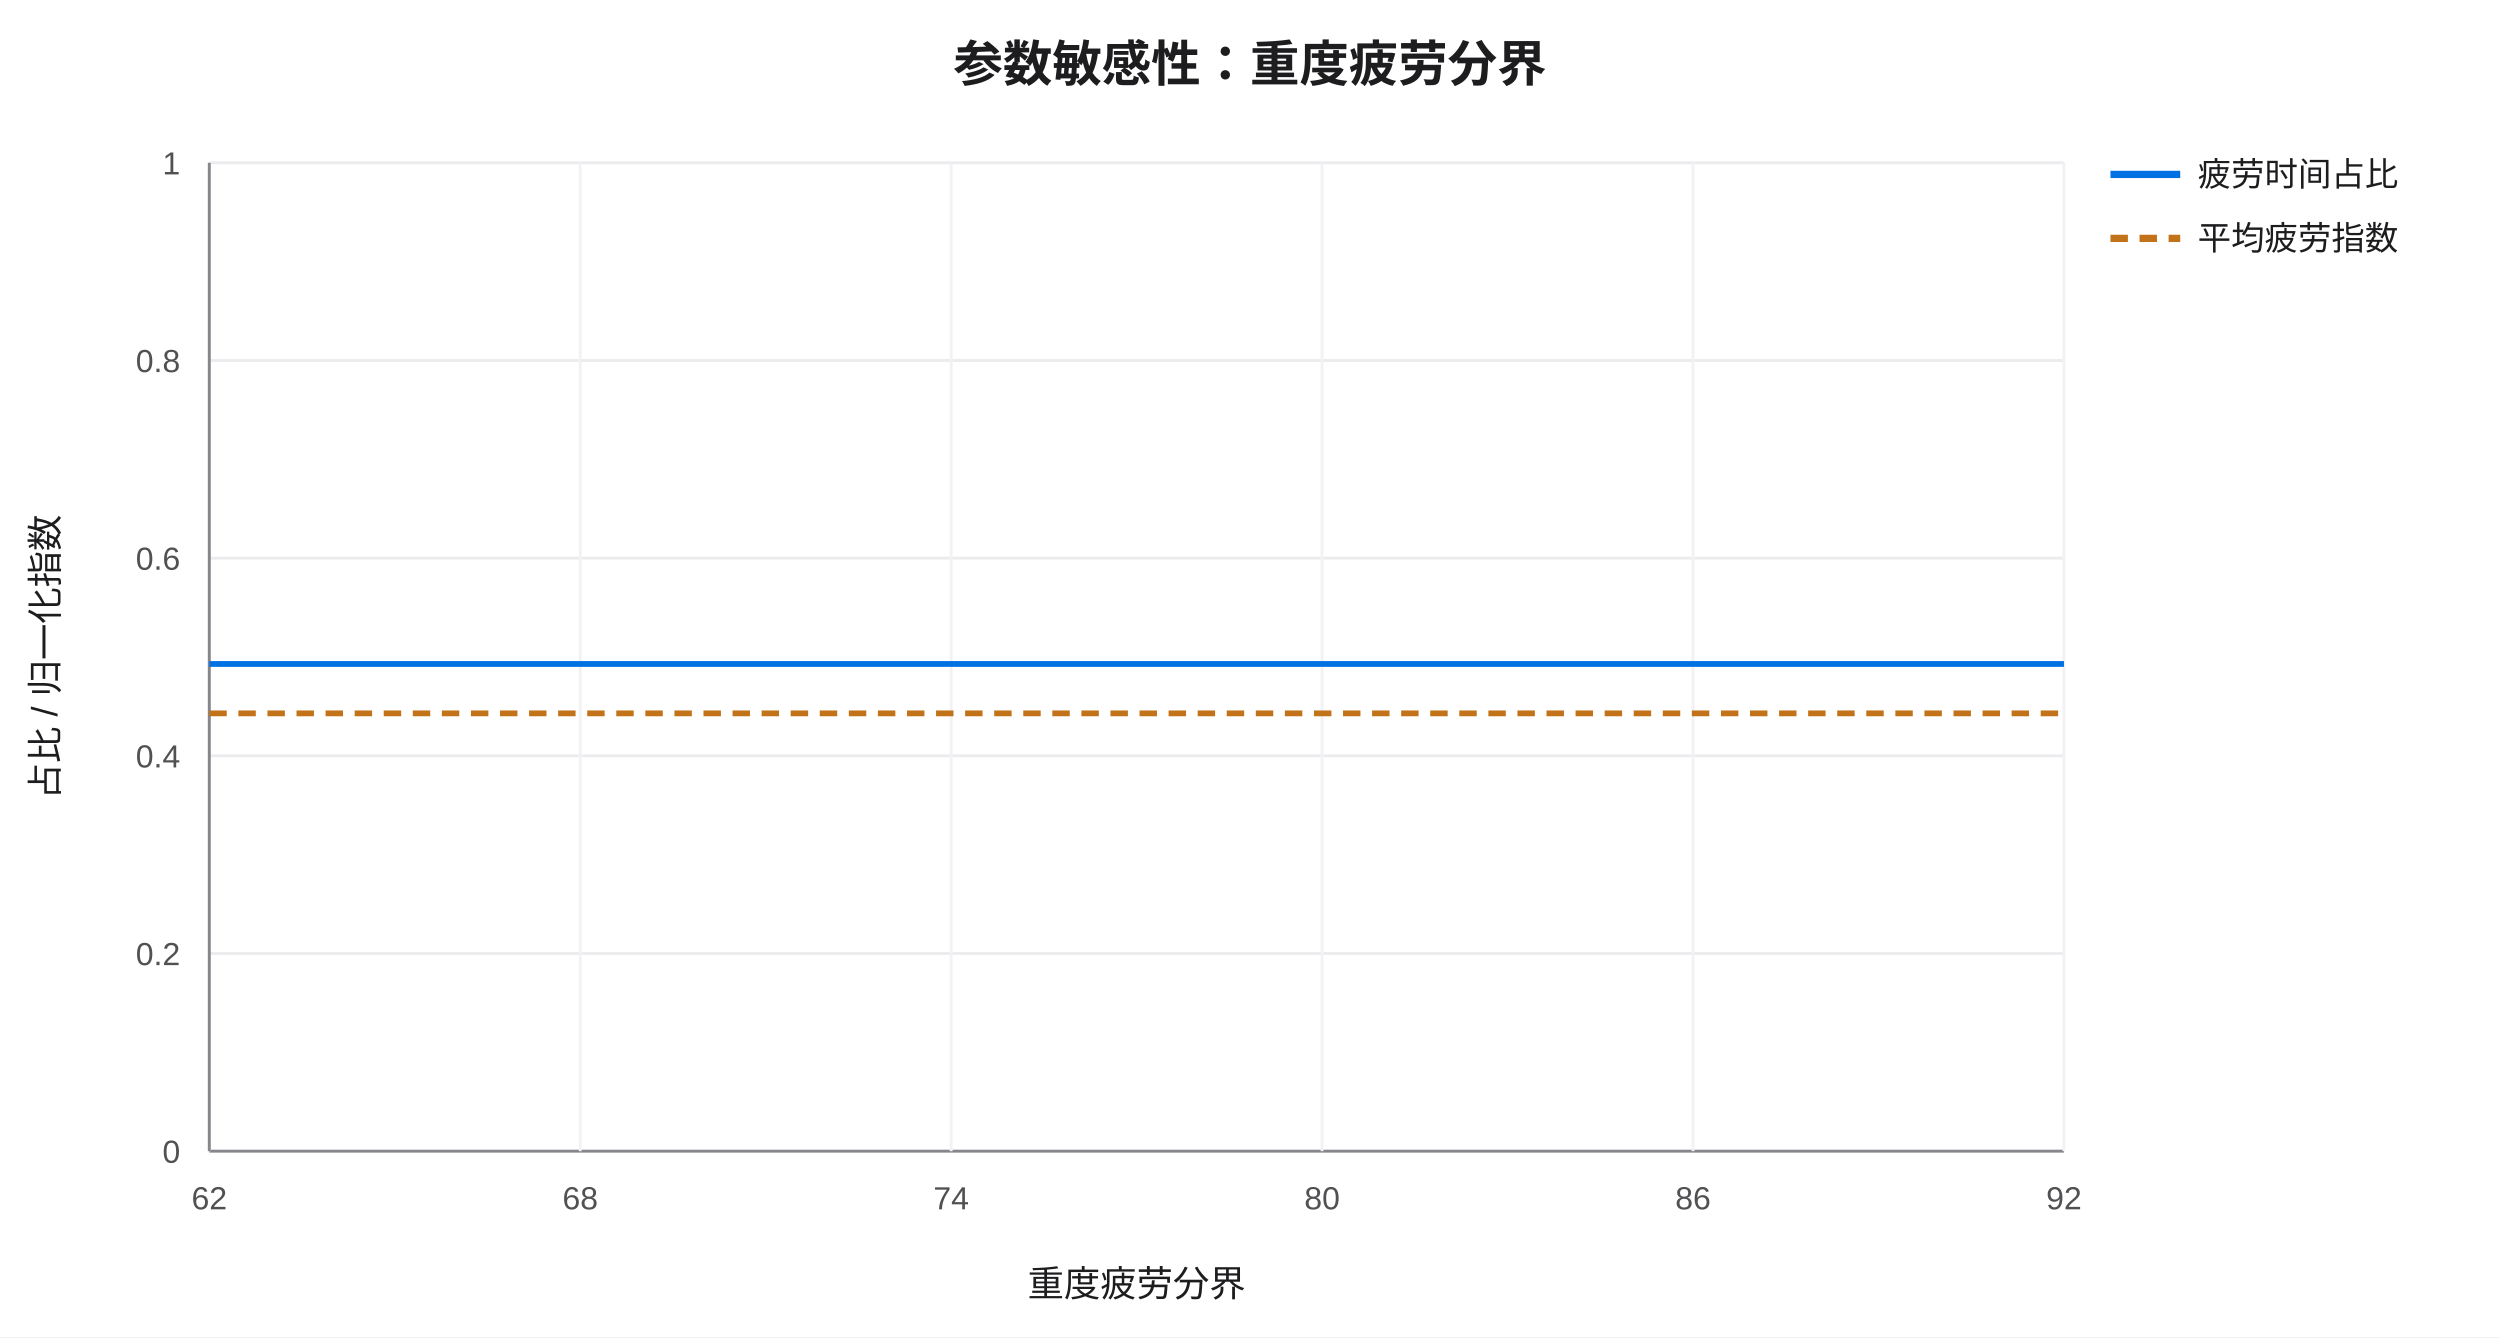
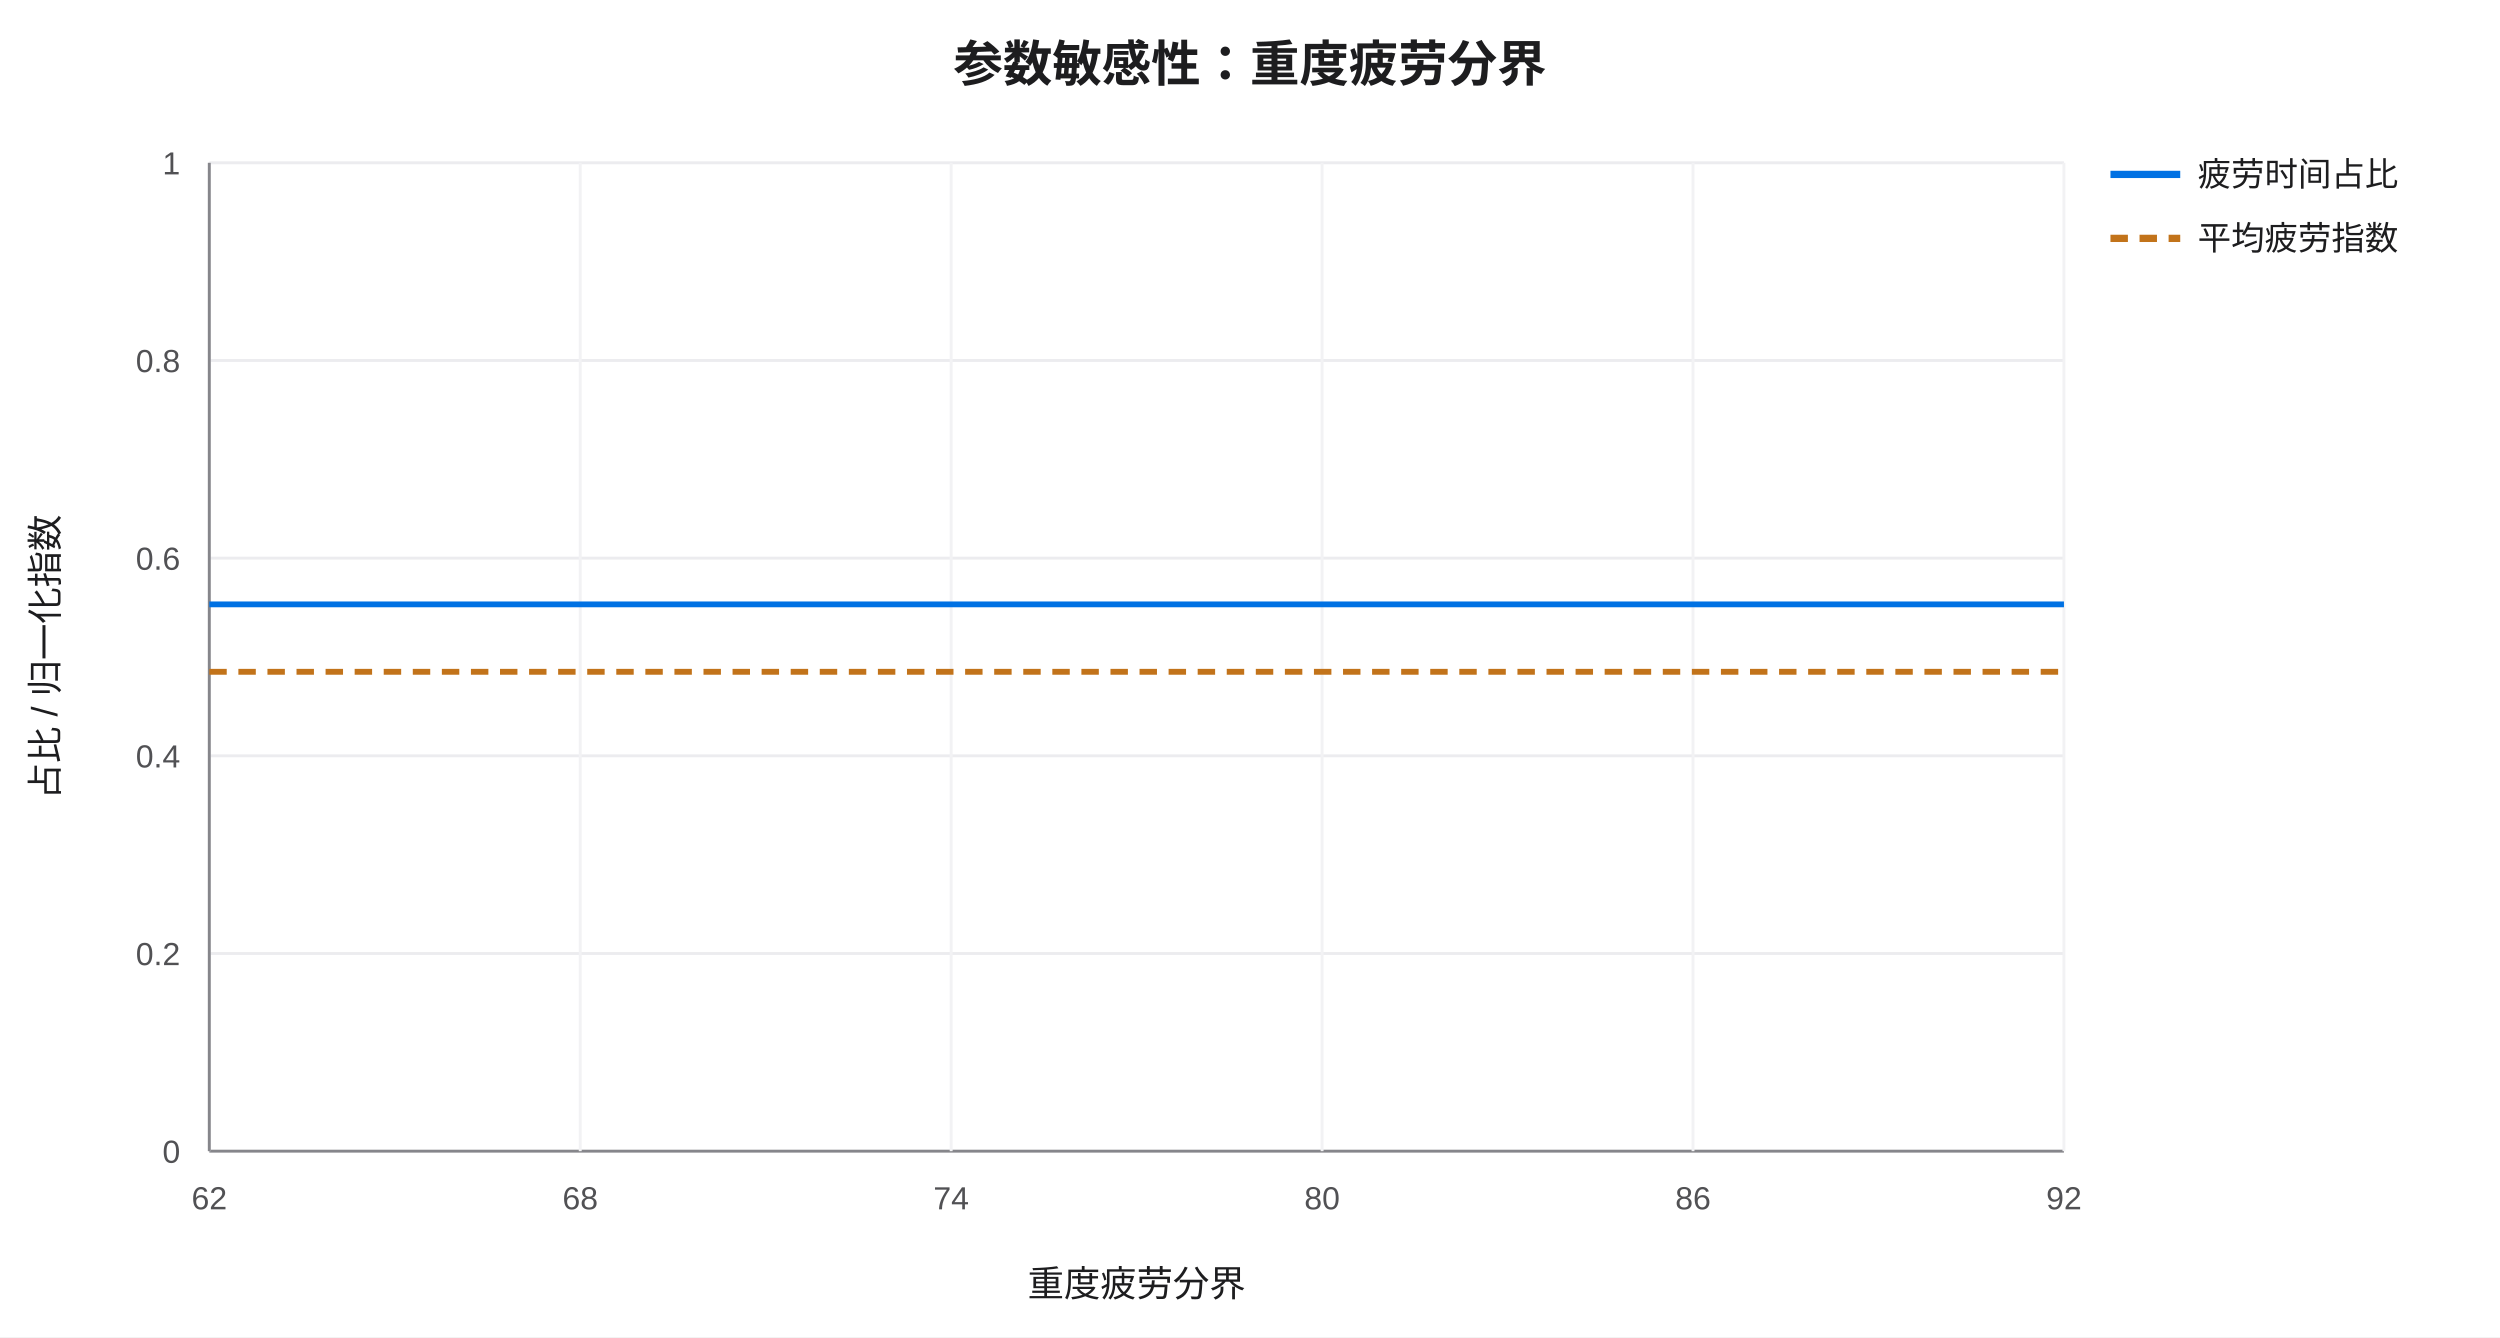
<svg xmlns="http://www.w3.org/2000/svg" width="860" height="460" viewBox="0 0 860 460" font-family="'Microsoft YaHei','PingFang SC','Helvetica Neue',Arial,sans-serif">
  <rect width="860" height="460" fill="#ffffff" />
  <text x="430" y="28" font-size="17" fill="#1d1d1f" text-anchor="middle" font-weight="600">参数敏感性：重度疲劳分界</text>
  <line x1="72" y1="396" x2="710" y2="396" stroke="#86868b" stroke-width="1" />
  <text x="62" y="400" font-size="11" fill="#515154" text-anchor="end" font-weight="400">0</text>
  <line x1="72" y1="328" x2="710" y2="328" stroke="#ececef" stroke-width="1" />
  <text x="62" y="332" font-size="11" fill="#515154" text-anchor="end" font-weight="400">0.2</text>
  <line x1="72" y1="260" x2="710" y2="260" stroke="#ececef" stroke-width="1" />
  <text x="62" y="264" font-size="11" fill="#515154" text-anchor="end" font-weight="400">0.4</text>
  <line x1="72" y1="192" x2="710" y2="192" stroke="#ececef" stroke-width="1" />
  <text x="62" y="196" font-size="11" fill="#515154" text-anchor="end" font-weight="400">0.6</text>
  <line x1="72" y1="124" x2="710" y2="124" stroke="#ececef" stroke-width="1" />
  <text x="62" y="128" font-size="11" fill="#515154" text-anchor="end" font-weight="400">0.8</text>
  <line x1="72" y1="56" x2="710" y2="56" stroke="#ececef" stroke-width="1" />
  <text x="62" y="60" font-size="11" fill="#515154" text-anchor="end" font-weight="400">1</text>
  <line x1="72" y1="56" x2="72" y2="396" stroke="#f2f2f4" stroke-width="1" />
  <text x="72" y="416" font-size="11" fill="#515154" text-anchor="middle" font-weight="400">62</text>
  <line x1="199.6" y1="56" x2="199.6" y2="396" stroke="#f2f2f4" stroke-width="1" />
  <text x="199.6" y="416" font-size="11" fill="#515154" text-anchor="middle" font-weight="400">68</text>
  <line x1="327.2" y1="56" x2="327.2" y2="396" stroke="#f2f2f4" stroke-width="1" />
  <text x="327.2" y="416" font-size="11" fill="#515154" text-anchor="middle" font-weight="400">74</text>
  <line x1="454.8" y1="56" x2="454.8" y2="396" stroke="#f2f2f4" stroke-width="1" />
  <text x="454.8" y="416" font-size="11" fill="#515154" text-anchor="middle" font-weight="400">80</text>
  <line x1="582.4" y1="56" x2="582.4" y2="396" stroke="#f2f2f4" stroke-width="1" />
  <text x="582.4" y="416" font-size="11" fill="#515154" text-anchor="middle" font-weight="400">86</text>
  <line x1="710" y1="56" x2="710" y2="396" stroke="#f2f2f4" stroke-width="1" />
  <text x="710" y="416" font-size="11" fill="#515154" text-anchor="middle" font-weight="400">92</text>
  <line x1="72" y1="56" x2="72" y2="396" stroke="#86868b" stroke-width="1" />
-   <path d="M72.0,228.4 L199.6,228.4 L327.2,228.4 L454.8,228.4 L582.4,228.4 L710.0,228.4" fill="none" stroke="#0071e3" stroke-width="2" stroke-linejoin="round" />
-   <path d="M72.0,245.4 L199.6,245.4 L327.2,245.4 L454.8,245.4 L582.4,245.4 L710.0,245.4" fill="none" stroke="#c2731a" stroke-width="2" stroke-dasharray="6 4" stroke-linejoin="round" />
+   <path d="M72.0,207.9 L199.6,207.9 L327.2,207.9 L454.8,207.9 L582.4,207.9 L710.0,207.9" fill="none" stroke="#0071e3" stroke-width="2" stroke-linejoin="round" />
+   <path d="M72.0,231.1 L199.6,231.1 L327.2,231.1 L454.8,231.1 L582.4,231.1 L710.0,231.1" fill="none" stroke="#c2731a" stroke-width="2" stroke-dasharray="6 4" stroke-linejoin="round" />
  <line x1="726" y1="60" x2="750" y2="60" stroke="#0071e3" stroke-width="2.5" />
  <text x="756" y="64" font-size="11.5" fill="#1d1d1f" text-anchor="start" font-weight="400">疲劳时间占比</text>
  <line x1="726" y1="82" x2="750" y2="82" stroke="#c2731a" stroke-width="2.5" stroke-dasharray="6 4" />
  <text x="756" y="86" font-size="11.5" fill="#1d1d1f" text-anchor="start" font-weight="400">平均疲劳指数</text>
  <text x="391" y="446" font-size="12.5" fill="#1d1d1f" text-anchor="middle" font-weight="400">重度疲劳分界</text>
  <text x="20" y="226" font-size="12.5" fill="#1d1d1f" text-anchor="middle" font-weight="400" transform="rotate(-90 20 226)">占比 / 归一化指数</text>
</svg>
